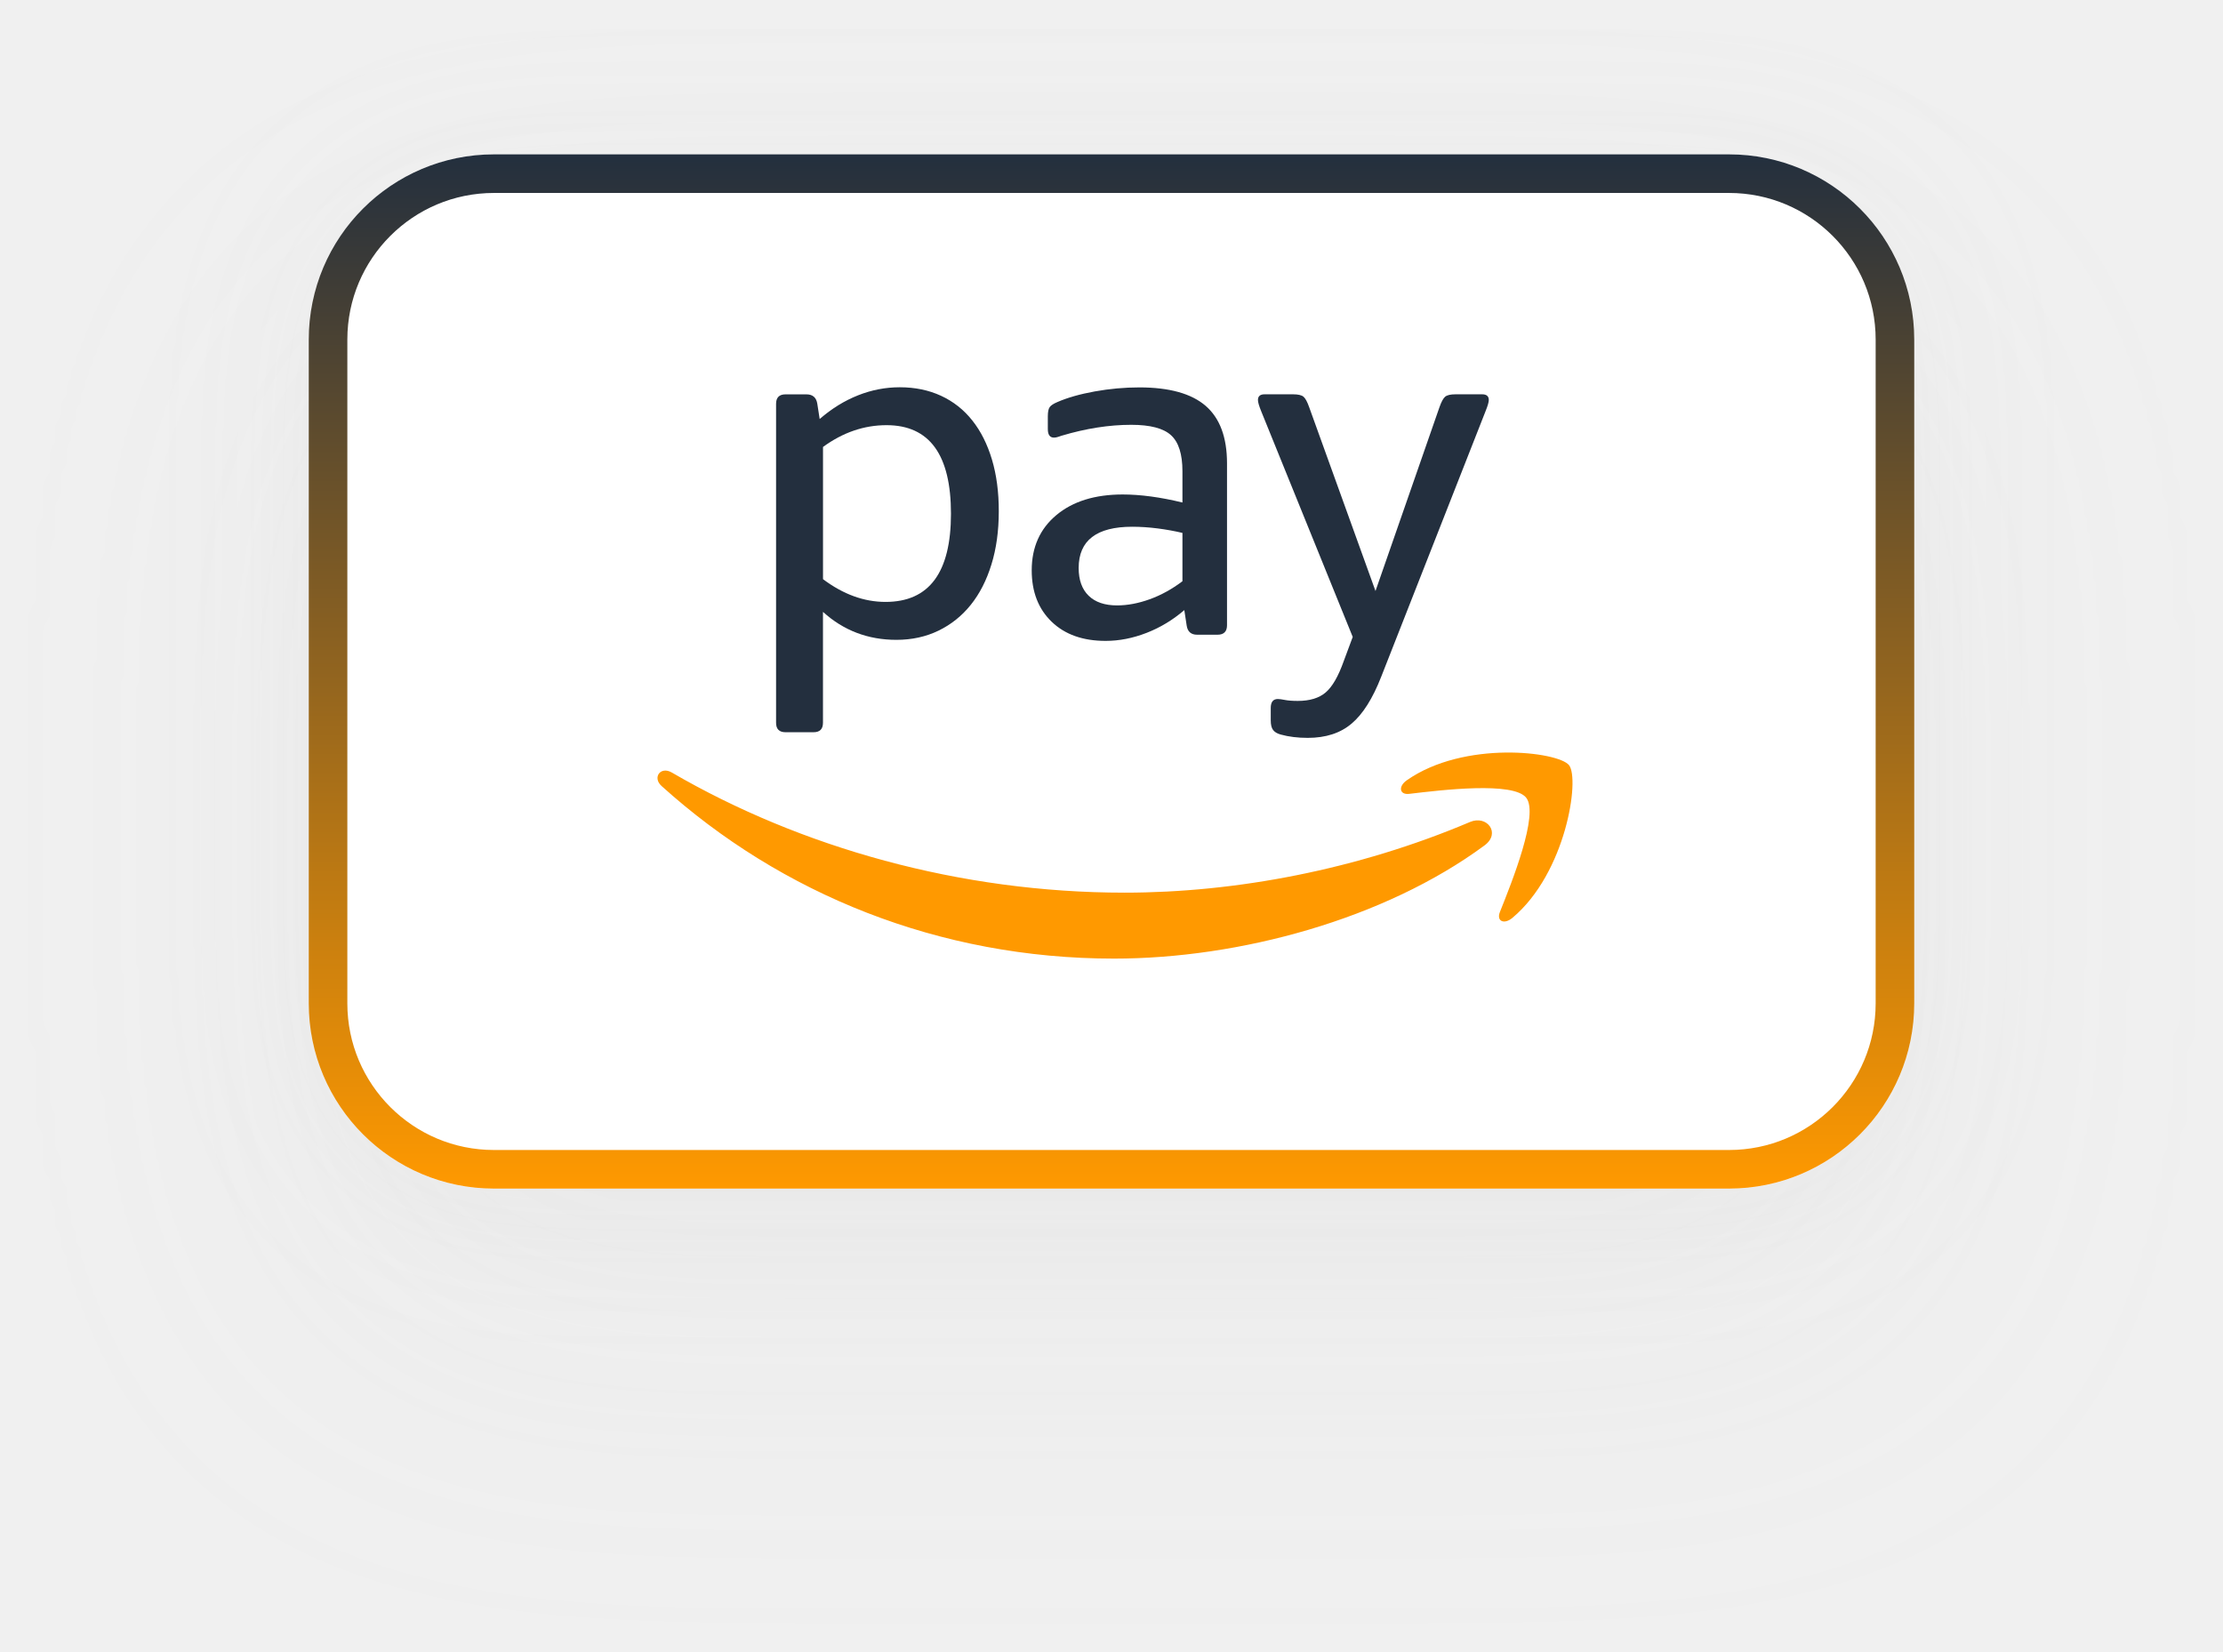
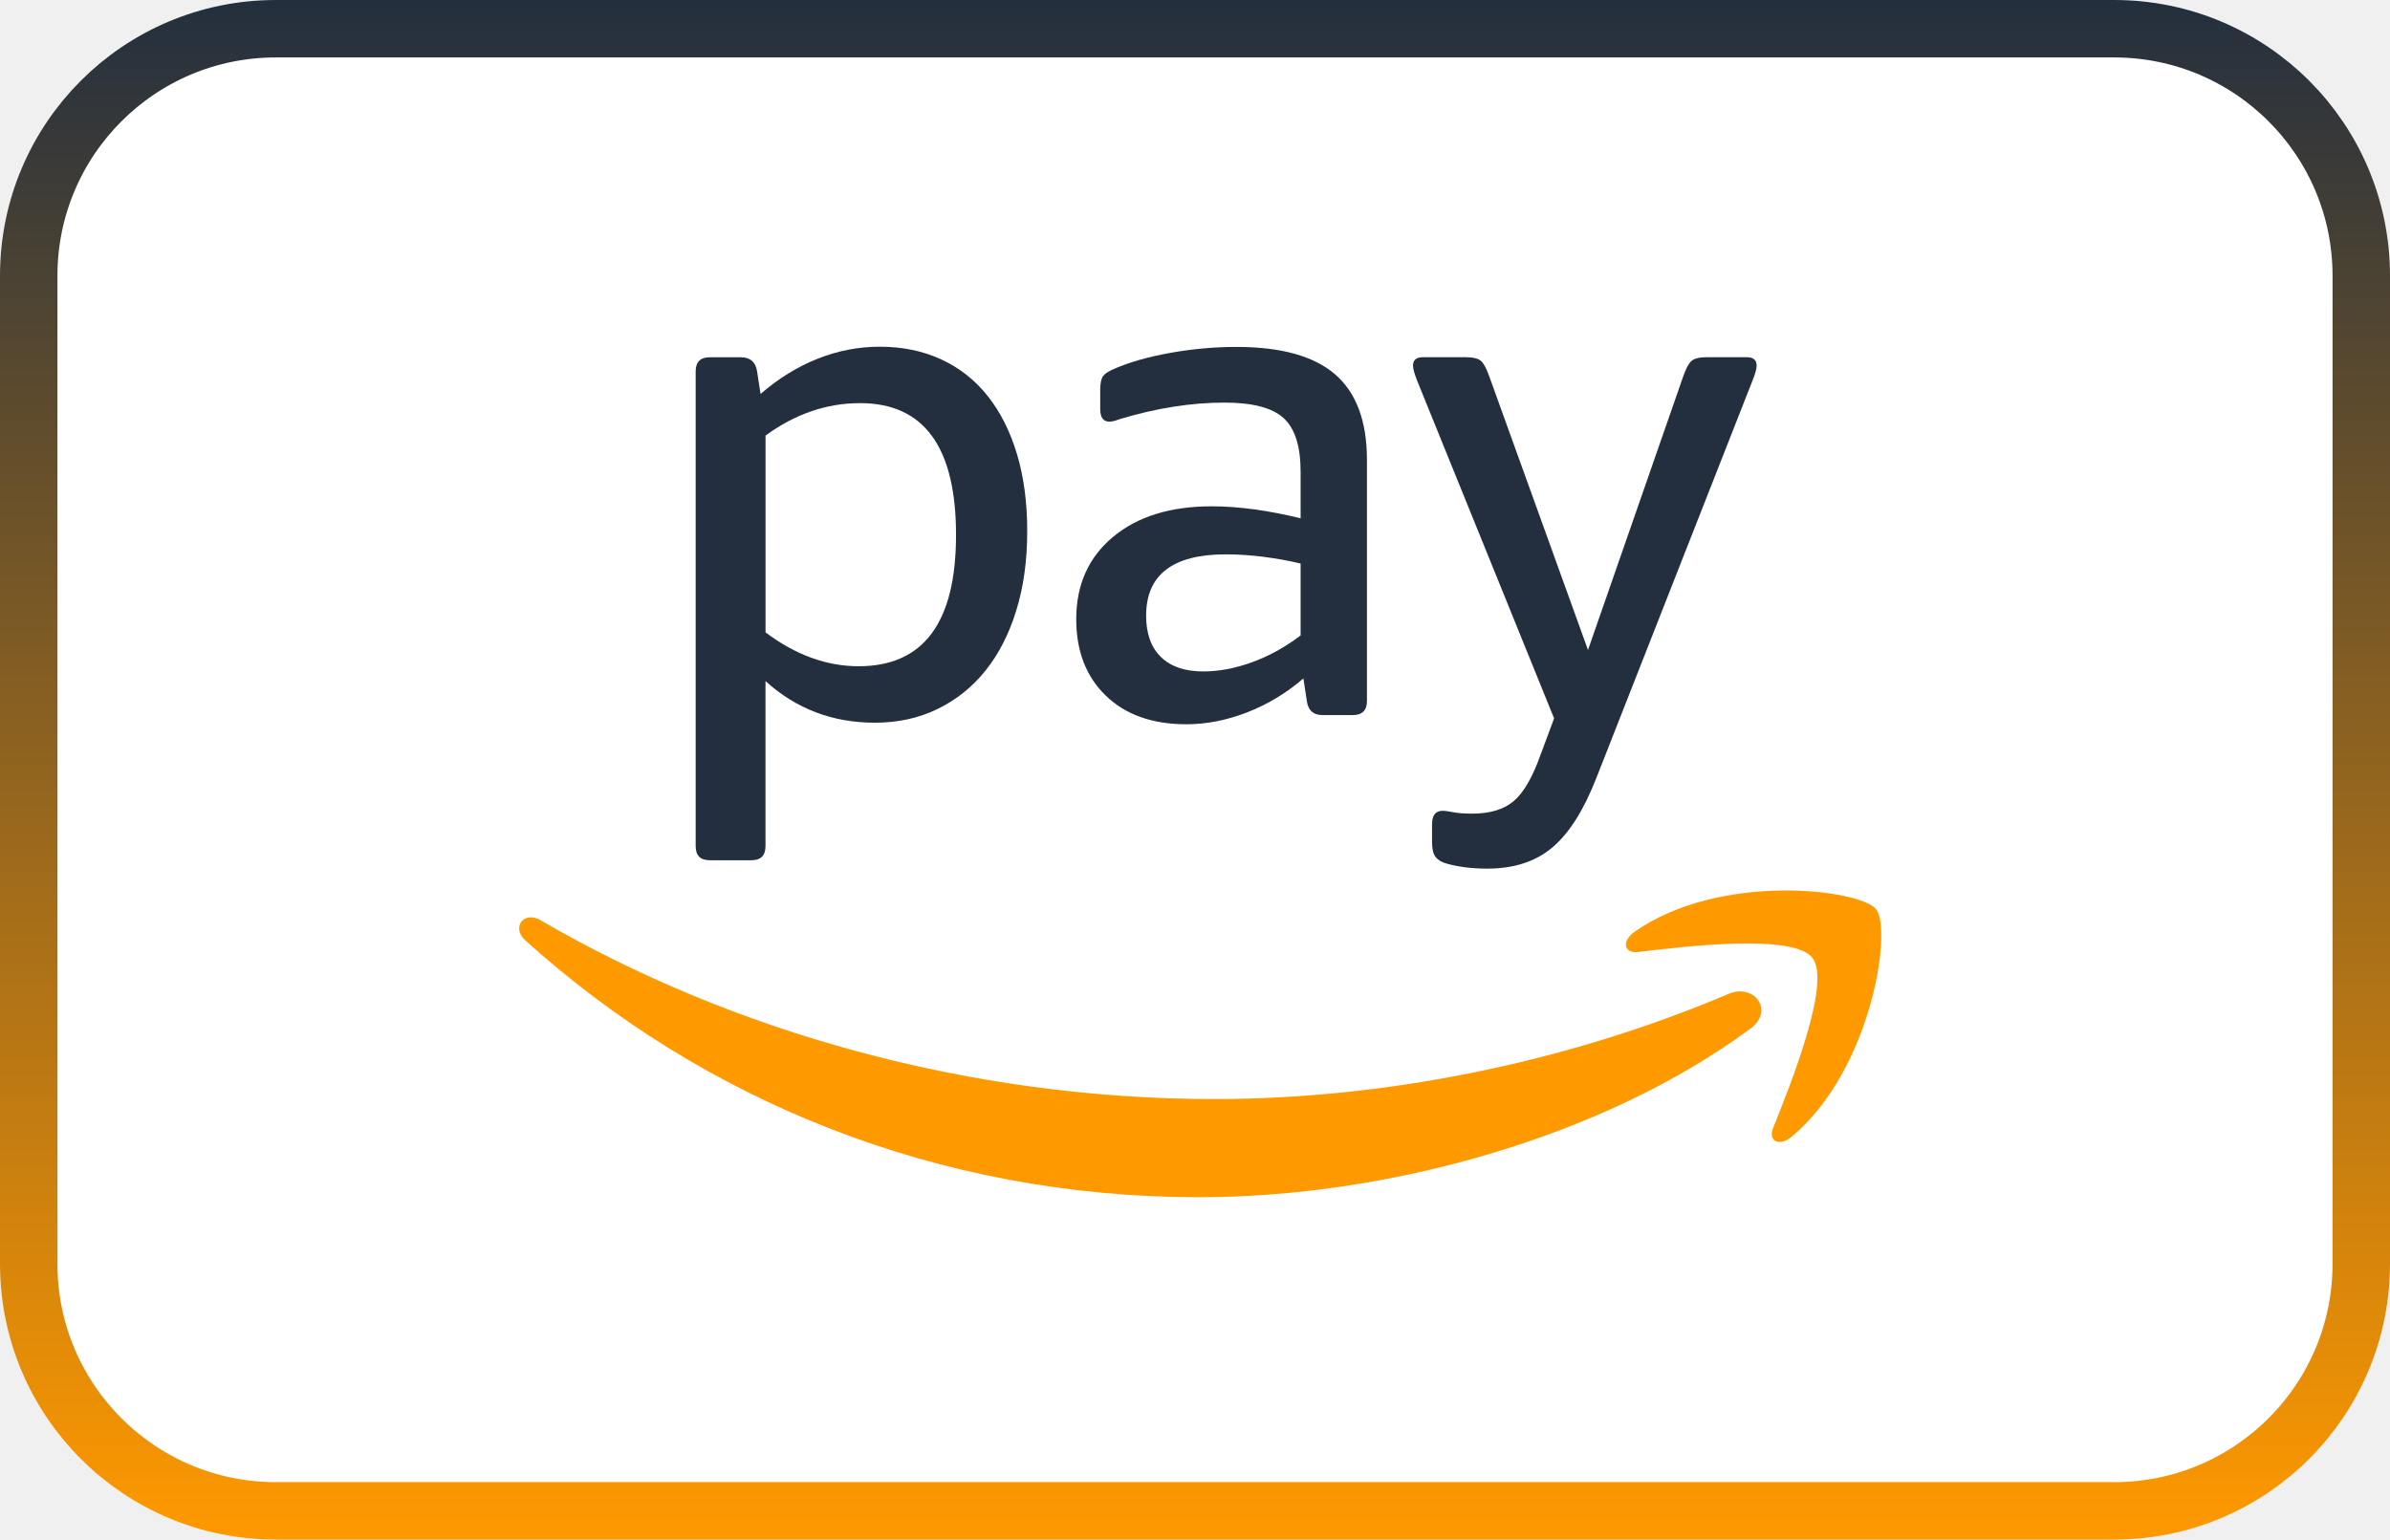
- <svg xmlns="http://www.w3.org/2000/svg" width="288" height="214" viewBox="0 0 288 214" fill="none">
-   <g filter="url(#filter0_dd_4303_2841)">
+ <svg xmlns="http://www.w3.org/2000/svg" width="208" height="134" viewBox="40 20 208 134" fill="none">
+   <g>
    <rect x="40" y="20" width="208" height="134" rx="24" fill="white" />
    <rect x="42.5" y="22.5" width="203" height="129" rx="21.5" stroke="url(#paint0_linear_4303_2841)" stroke-width="5" />
    <path fill-rule="evenodd" clip-rule="evenodd" d="M192.334 109.531C179.355 119.109 160.54 124.202 144.337 124.202C121.628 124.202 101.179 115.808 85.706 101.836C84.491 100.738 85.573 99.24 87.035 100.091C103.729 109.805 124.375 115.657 145.699 115.657C160.084 115.657 175.896 112.672 190.448 106.5C192.64 105.566 194.48 107.943 192.334 109.531ZM197.733 103.365C199.394 105.492 195.886 114.251 194.32 118.163C193.845 119.347 194.862 119.825 195.935 118.928C202.896 113.104 204.697 100.899 203.273 99.135C201.857 97.387 189.686 95.883 182.256 101.099C181.113 101.901 181.31 103.011 182.577 102.856C186.76 102.357 196.074 101.238 197.733 103.365Z" fill="#FF9900" />
    <path fill-rule="evenodd" clip-rule="evenodd" d="M178.942 87.682L192.451 53.299C192.735 52.602 192.88 52.112 192.88 51.825C192.88 51.335 192.593 51.088 192.02 51.088H188.582C187.926 51.088 187.479 51.193 187.229 51.397C186.982 51.603 186.739 52.053 186.492 52.75L178.202 76.572L169.607 52.75C169.361 52.053 169.117 51.603 168.87 51.397C168.624 51.193 168.174 51.088 167.517 51.088H163.833C163.259 51.088 162.973 51.335 162.973 51.825C162.973 52.112 163.115 52.602 163.401 53.299L175.252 82.525L174.087 85.657C173.39 87.624 172.613 88.974 171.753 89.711C170.893 90.448 169.684 90.815 168.13 90.815C167.434 90.815 166.882 90.771 166.475 90.691C166.065 90.611 165.757 90.568 165.553 90.568C164.94 90.568 164.631 90.956 164.631 91.733V93.33C164.631 93.904 164.733 94.323 164.94 94.588C165.143 94.853 165.47 95.05 165.923 95.171C166.944 95.454 168.112 95.602 169.422 95.602C171.756 95.602 173.649 94.989 175.101 93.759C176.559 92.535 177.839 90.506 178.942 87.682Z" fill="#232F3E" />
    <path fill-rule="evenodd" clip-rule="evenodd" d="M128.512 59.539C127.917 57.553 127.069 55.864 125.963 54.473C124.859 53.083 123.509 52.016 121.912 51.279C120.318 50.543 118.536 50.176 116.569 50.176C114.728 50.176 112.925 50.521 111.168 51.218C109.407 51.915 107.749 52.938 106.192 54.288L105.887 52.322C105.763 51.505 105.292 51.094 104.472 51.094H101.771C100.954 51.094 100.544 51.505 100.544 52.322V93.645C100.544 94.465 100.954 94.872 101.771 94.872H105.393C106.214 94.872 106.62 94.462 106.62 93.645V79.278C109.281 81.692 112.453 82.901 116.137 82.901C118.141 82.901 119.963 82.5 121.6 81.705C123.237 80.906 124.628 79.79 125.775 78.357C126.921 76.926 127.812 75.187 128.444 73.137C129.079 71.09 129.397 68.797 129.397 66.259C129.403 63.765 129.104 61.524 128.512 59.539ZM114.728 77.987C111.942 77.987 109.241 77.006 106.624 75.039V57.911C109.201 56.027 111.945 55.087 114.852 55.087C120.42 55.087 123.203 58.916 123.203 66.568C123.2 74.182 120.376 77.987 114.728 77.987Z" fill="#232F3E" />
    <path fill-rule="evenodd" clip-rule="evenodd" d="M156.2 52.587C154.356 50.993 151.492 50.194 147.605 50.194C145.681 50.194 143.757 50.37 141.833 50.715C139.907 51.064 138.291 51.523 136.981 52.096C136.491 52.303 136.161 52.516 135.997 52.741C135.834 52.966 135.751 53.367 135.751 53.937V55.593C135.751 56.329 136.016 56.699 136.549 56.699C136.713 56.699 136.888 56.668 137.073 56.607C137.258 56.545 137.413 56.496 137.533 56.453C140.687 55.512 143.692 55.041 146.56 55.041C149.014 55.041 150.734 55.491 151.717 56.394C152.701 57.294 153.191 58.848 153.191 61.059V65.109C150.327 64.413 147.746 64.067 145.453 64.067C141.852 64.067 138.988 64.958 136.858 66.737C134.73 68.516 133.664 70.902 133.664 73.889C133.664 76.676 134.524 78.893 136.244 80.552C137.961 82.21 140.295 83.037 143.242 83.037C145.003 83.037 146.772 82.688 148.554 81.995C150.336 81.301 151.961 80.314 153.434 79.047L153.743 81.073C153.866 81.85 154.316 82.238 155.096 82.238H157.735C158.552 82.238 158.965 81.828 158.965 81.011V60.016C158.962 56.659 158.04 54.184 156.2 52.587ZM153.191 75.308C151.841 76.331 150.429 77.108 148.955 77.641C147.481 78.175 146.069 78.44 144.719 78.44C143.122 78.44 141.895 78.021 141.035 77.182C140.175 76.344 139.746 75.147 139.746 73.591C139.746 70.03 142.058 68.248 146.683 68.248C147.746 68.248 148.841 68.322 149.966 68.464C151.091 68.609 152.167 68.803 153.191 69.046V75.308Z" fill="#232F3E" />
  </g>
  <defs>
-     <filter id="filter0_dd_4303_2841" x="0" y="0" width="288" height="214" filterUnits="userSpaceOnUse" color-interpolation-filters="sRGB">
-       <feFlood flood-opacity="0" result="BackgroundImageFix" />
-       <feColorMatrix in="SourceAlpha" type="matrix" values="0 0 0 0 0 0 0 0 0 0 0 0 0 0 0 0 0 0 127 0" result="hardAlpha" />
-       <feOffset dy="2" />
-       <feGaussianBlur stdDeviation="10" />
-       <feColorMatrix type="matrix" values="0 0 0 0 0.718 0 0 0 0 0.718 0 0 0 0 0.718 0 0 0 0.08 0" />
-       <feBlend mode="normal" in2="BackgroundImageFix" result="effect1_dropShadow_4303_2841" />
-       <feColorMatrix in="SourceAlpha" type="matrix" values="0 0 0 0 0 0 0 0 0 0 0 0 0 0 0 0 0 0 127 0" result="hardAlpha" />
-       <feOffset dy="20" />
-       <feGaussianBlur stdDeviation="20" />
-       <feColorMatrix type="matrix" values="0 0 0 0 0.718 0 0 0 0 0.718 0 0 0 0 0.718 0 0 0 0.08 0" />
-       <feBlend mode="normal" in2="effect1_dropShadow_4303_2841" result="effect2_dropShadow_4303_2841" />
-       <feBlend mode="normal" in="SourceGraphic" in2="effect2_dropShadow_4303_2841" result="shape" />
-     </filter>
    <linearGradient id="paint0_linear_4303_2841" x1="144" y1="20" x2="144" y2="154" gradientUnits="userSpaceOnUse">
      <stop stop-color="#232F3E" />
      <stop offset="1" stop-color="#FF9900" />
    </linearGradient>
  </defs>
</svg>
